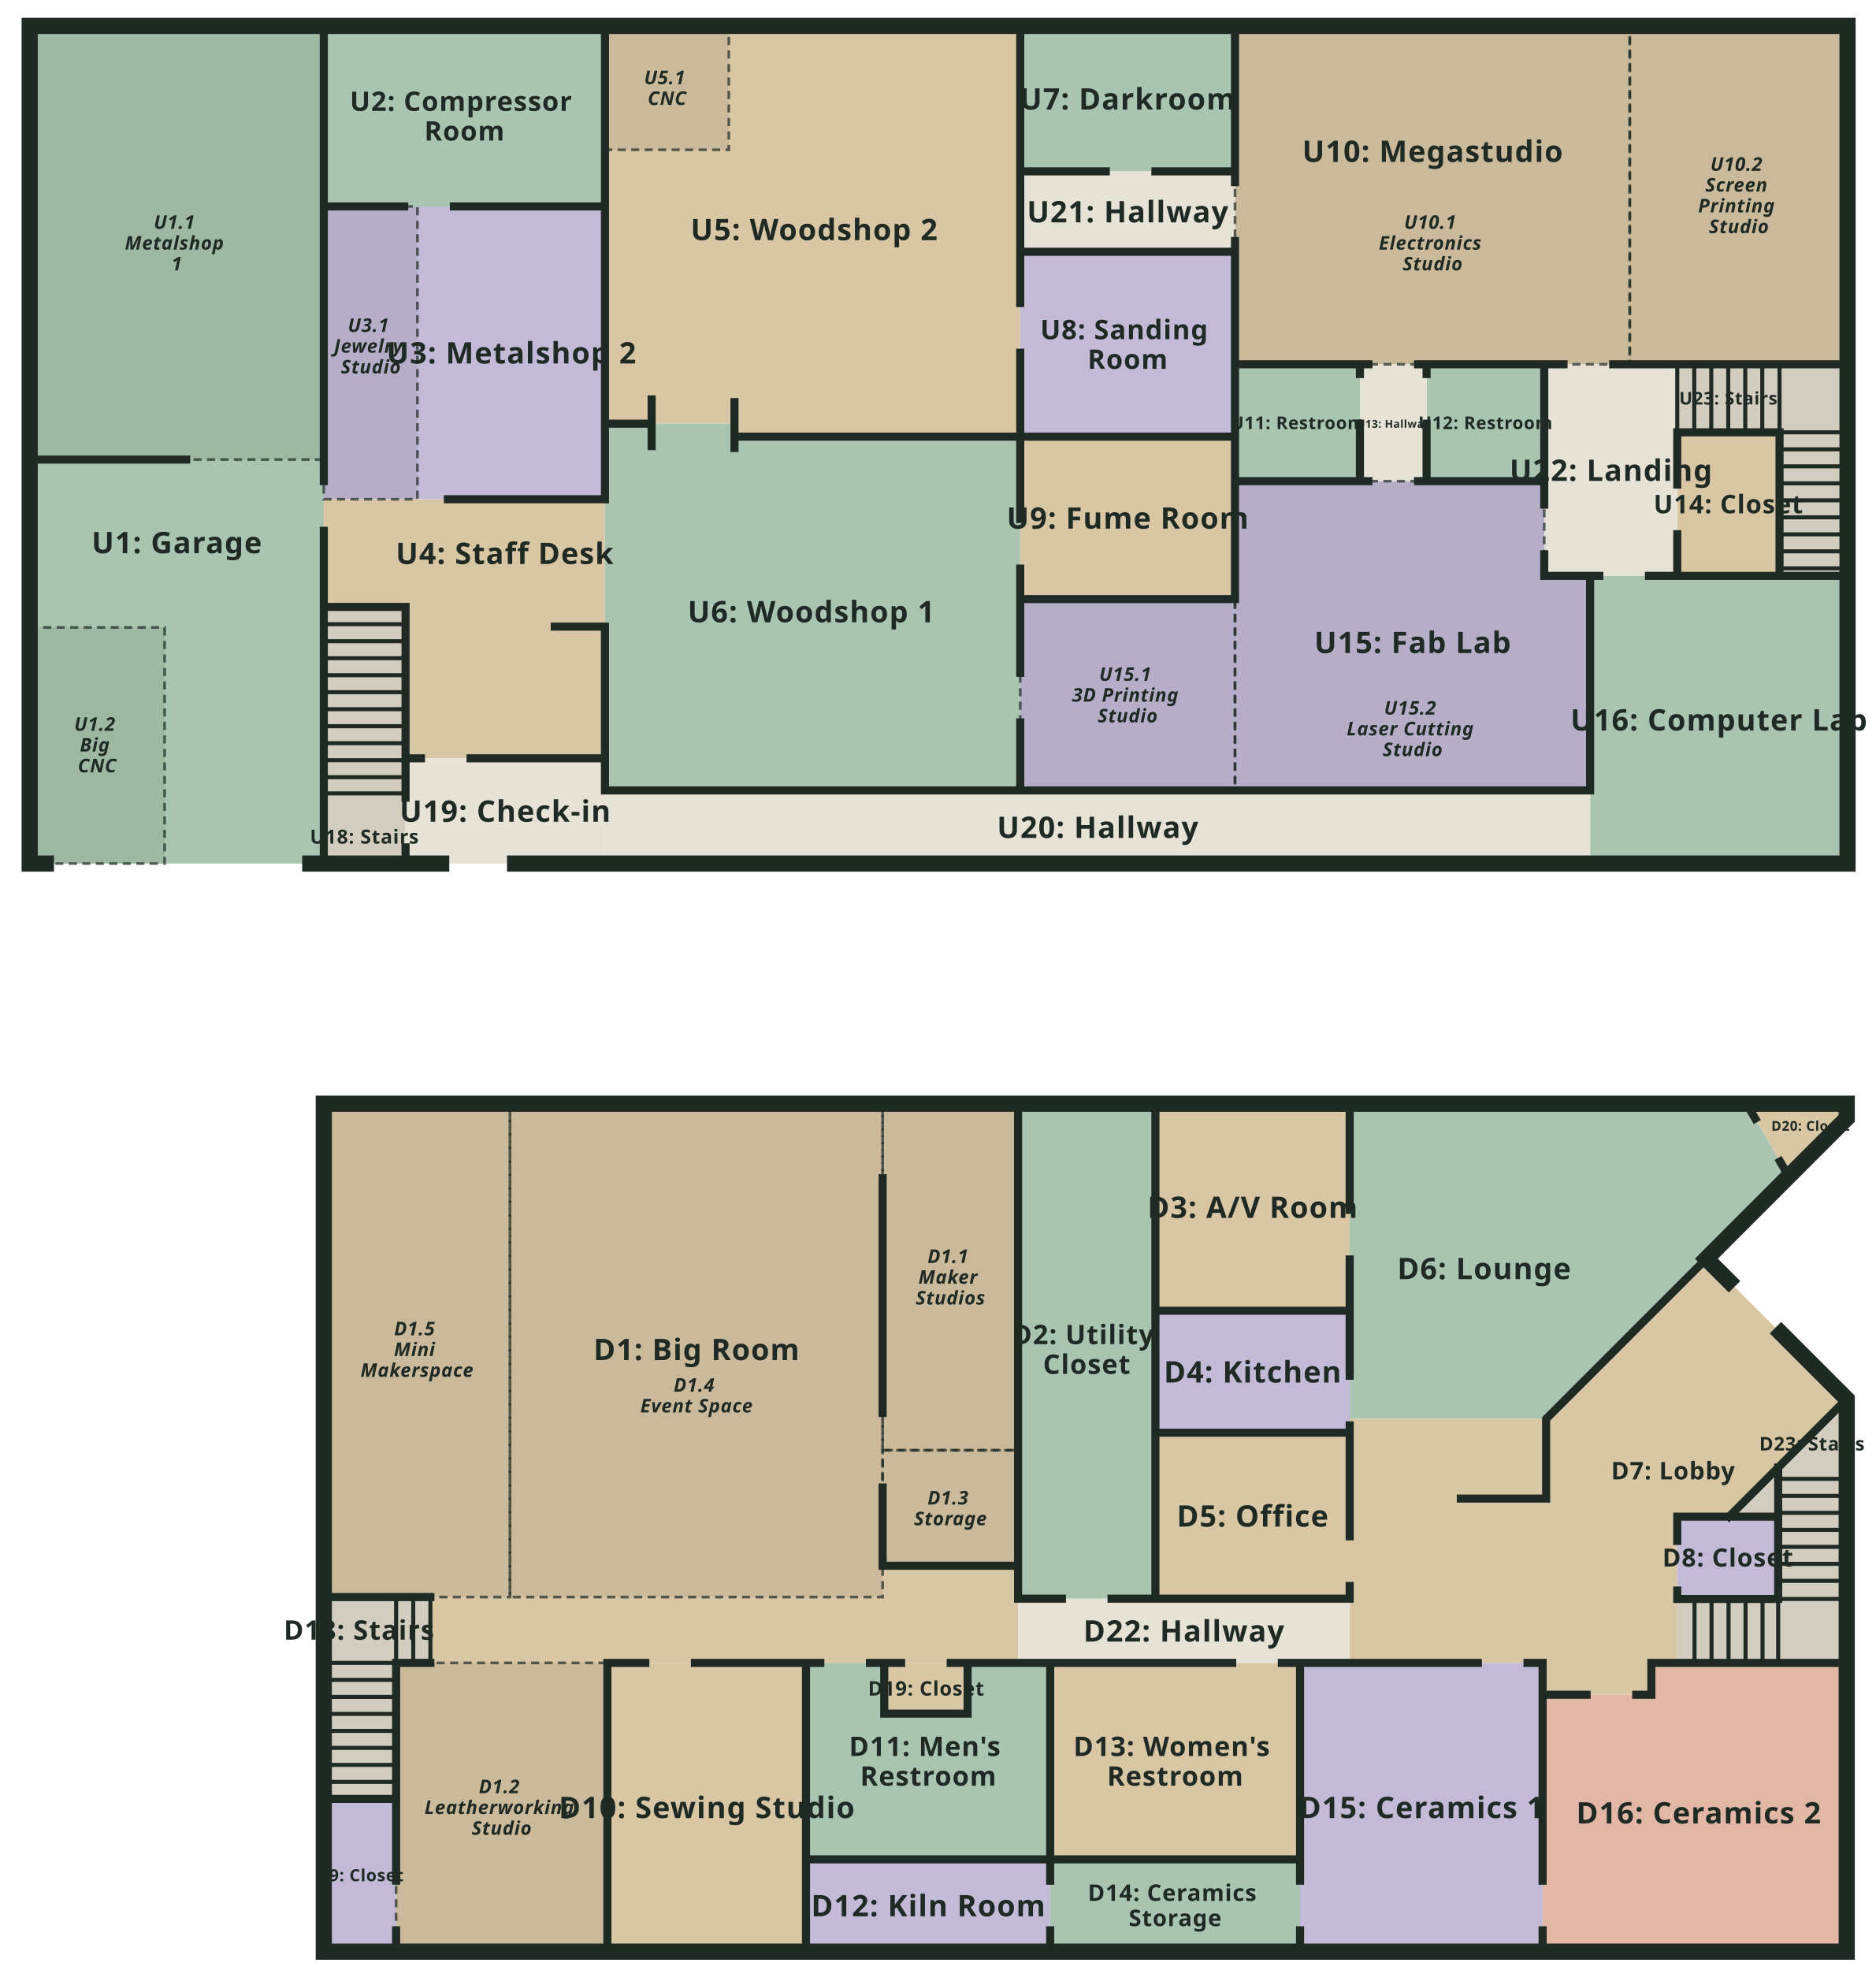
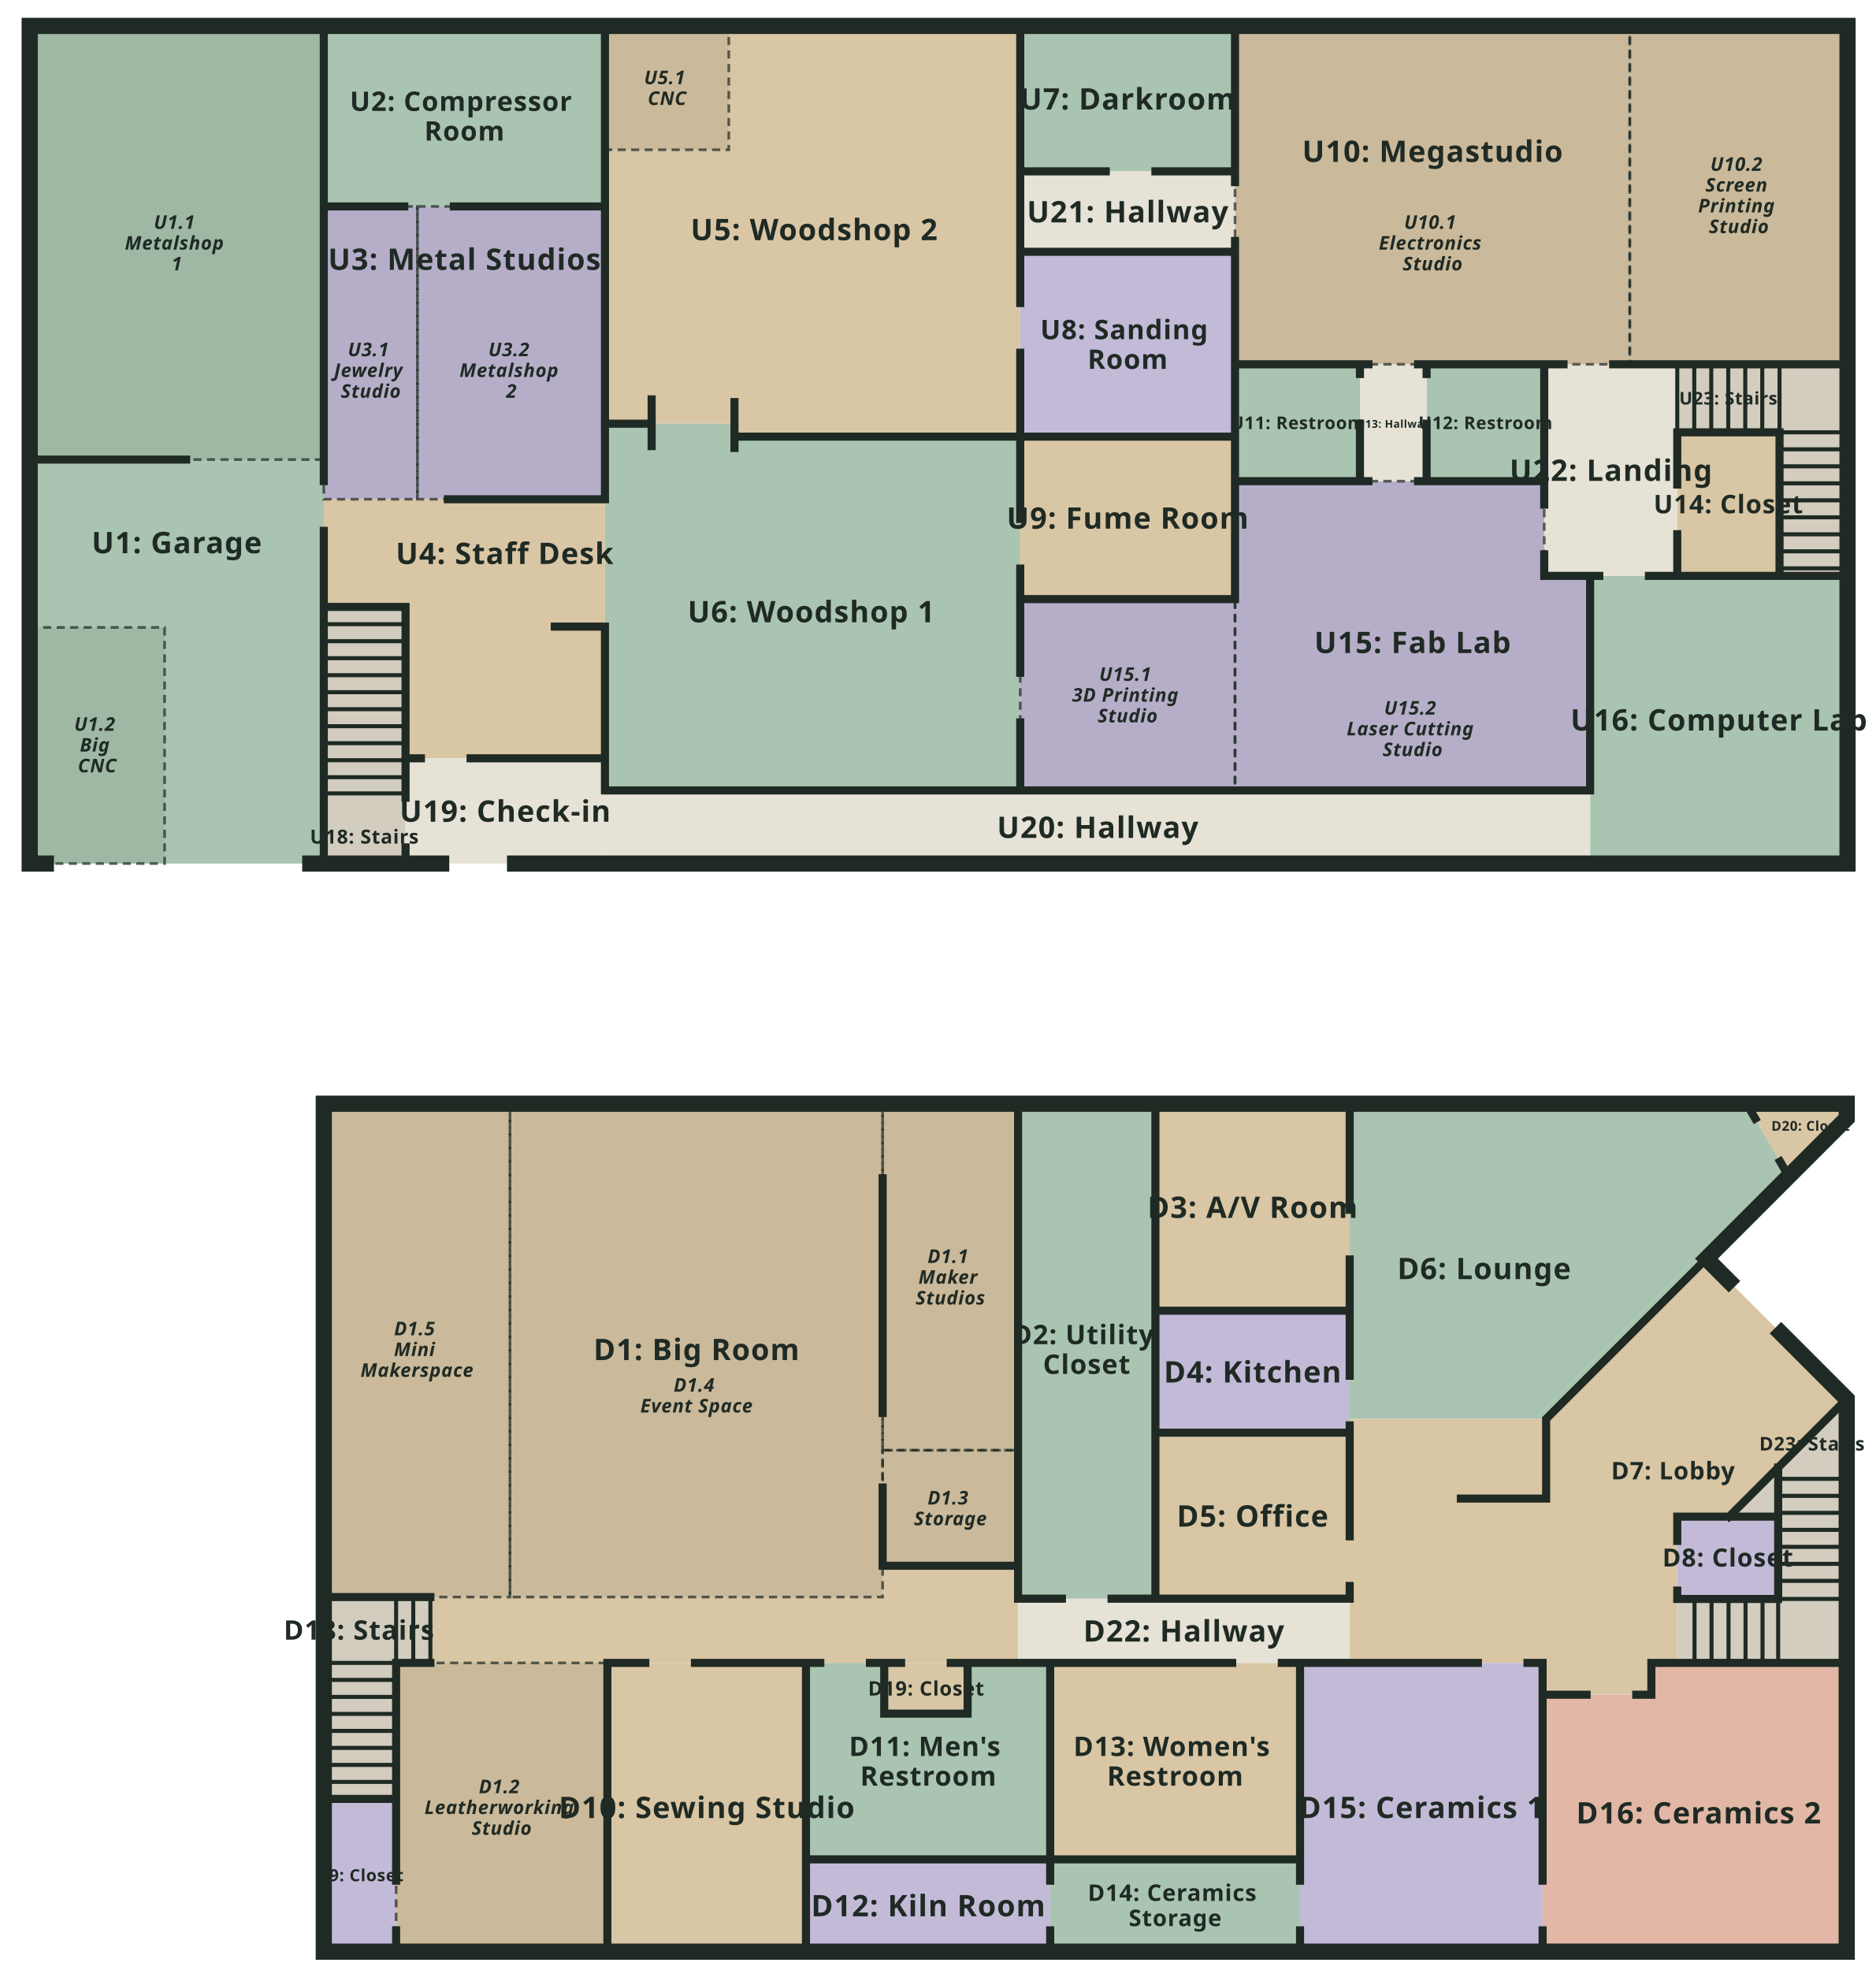
<svg xmlns="http://www.w3.org/2000/svg" viewBox="170 20 695 730">
  <g id="upstairs">
    <g id="up-rooms" stroke="none" fill-rule="evenodd">
      <path id="room-U1" fill="#a9c4b0" d="M181 29.6 L290 29.6 L290 340 L181 340 Z" />
      <path id="room-U2" fill="#a9c4b0" d="M290 29.6 L394.2 29.6 L394.2 96.5 L290 96.5 Z" />
      <path id="room-U3" fill="#c3bad8" d="M290 96.5 L394.2 96.5 L394.2 205 L290 205 Z" />
      <path id="room-U4" fill="#d9c6a5" d="M290 205 L394.2 205 L394.2 301 L320.3 301 L320.3 244.9 L290 244.9 Z" />
      <path id="room-U5" fill="#d9c6a5" d="M394.2 29.6 L548.1 29.6 L548.1 181.8 L442.2 181.8 L442.2 177 L394.2 177 Z" />
      <path id="room-U6" fill="#a9c4b0" d="M394.2 177 L442.2 177 L442.2 181.8 L548.1 181.8 L548.1 312.9 L394.2 312.9 Z" />
      <path id="room-U7" fill="#a9c4b0" d="M548.1 29.6 L627.7 29.6 L627.7 83.5 L548.1 83.5 Z" />
      <path id="room-U8" fill="#c3bad8" d="M548.1 113.3 L627.7 113.3 L627.7 181.8 L548.1 181.8 Z" />
      <path id="room-U9" fill="#d9c6a5" d="M548.1 181.8 L627.7 181.8 L627.7 242 L548.1 242 Z" />
      <path id="room-U15" fill="#c3bad8" d="M627.7 198.3 L742.3 198.3 L742.3 233.4 L759.3 233.4 L759.3 312.9 L548.1 312.9 L548.1 242 L627.7 242 Z" />
      <path id="room-U10" fill="#d9c6a5" d="M627.7 29.6 L854.7 29.6 L854.7 155 L627.7 155 Z" />
      <path id="room-U11" fill="#a9c4b0" d="M627.7 155 L674 155 L674 198.3 L627.7 198.3 Z" />
      <path id="room-U12" fill="#a9c4b0" d="M698.7 155 L742.3 155 L742.3 198.3 L698.7 198.3 Z" />
      <path id="room-U14" fill="#d9c6a5" d="M791.6 180.2 L829.5 180.2 L829.5 233.4 L791.6 233.4 Z" />
      <path id="room-U16" fill="#a9c4b0" d="M759.3 233.4 L854.7 233.4 L854.7 340 L759.3 340 Z" />
      <path id="room-U18" fill="#d2cdbf" d="M290 244.9 L320.3 244.9 L320.3 340 L290 340 Z" />
      <path id="room-U19" fill="#e6e2d6" d="M320.3 301 L394.2 301 L394.2 340 L320.3 340 Z" />
      <path id="room-U20" fill="#e6e2d6" d="M394.2 312.9 L759.3 312.9 L759.3 340 L394.2 340 Z" />
      <path id="room-U21" fill="#e6e2d6" d="M548.1 83.5 L627.7 83.5 L627.7 113.3 L548.1 113.3 Z" />
      <path id="room-U13" fill="#e6e2d6" d="M674 155 L698.7 155 L698.7 198.3 L674 198.3 Z" />
      <path id="room-U22" fill="#e6e2d6" d="M742.3 155 L791.6 155 L791.6 233.4 L742.3 233.4 Z" />
      <path id="room-U23" fill="#d2cdbf" d="M791.6 155 L854.7 155 L854.7 233.4 L829.5 233.4 L829.5 180.2 L791.6 180.2 Z" />
    </g>
    <g id="up-zones" fill="#1f2a24" fill-opacity="0.08" stroke="#1f2a24" stroke-width="1" stroke-dasharray="3 2" stroke-opacity="0.7">
      <path id="zone-U1.1" data-room="U1" d="M181 29.6 L290 29.6 L290 190.3 L181 190.3 Z" />
      <path id="zone-U1.2" data-room="U1" d="M181 252.5 L231 252.5 L231 340 L181 340 Z" />
      <path id="zone-U5.1" data-room="U5" d="M394.2 29.6 L440.1 29.6 L440.1 75.5 L394.2 75.5 Z" />
      <path id="zone-U10.1" data-room="U10" d="M627.7 29.6 L774 29.6 L774 155 L627.7 155 Z" />
      <path id="zone-U10.2" data-room="U10" d="M774 29.6 L854.7 29.6 L854.7 155 L774 155 Z" />
      <path id="zone-U15.1" data-room="U15" d="M548.1 242 L627.7 242 L627.7 312.9 L548.1 312.9 Z" />
      <path id="zone-U15.2" data-room="U15" d="M627.7 198.3 L742.3 198.3 L742.3 233.4 L759.3 233.4 L759.3 312.9 L627.7 312.9 Z" />
      <path id="zone-U3.1" data-room="U3" d="M290 96.5 L324.7 96.5 L324.7 205 L290 205 Z" />
+       <path id="zone-U3.2" data-room="U3" d="M324.7 96.5 L394.2 96.5 L394.2 205 L324.7 205 Z" />
    </g>
    <g id="up-walls" fill="none" stroke="#1f2a24" stroke-linecap="square">
      <path id="up-exterior" stroke-width="6" d="M333.5 340 H285 M187 340 H181 V29.6 H854.7 V340 H360.9" />
      <path id="up-interior" stroke-width="3" d="M181 190.3 H239 M290 29.6 V198.3 M290 216.7 V340 M290 244.9 H320.3 V315.6 M320.3 334 V340 M290 96.5 H319.8 M338.2 96.5 H394.2 M394.2 29.6 V205 H336 M375.6 252.2 H394.2 V312.9 M320.3 301 H326 M344.4 301 H394.2 M394.2 312.9 H759.3 M442.2 181.8 H627.7 M442.2 169 V186 M394.2 177 H411.5 M411.5 168 V185.3 M548.1 29.6 V132.3 M548.1 150.7 V212.3 M548.1 230.7 V269.3 M548.1 287.7 V312.9 M548.1 83.5 H579.8 M598.2 83.5 H627.7 M627.7 29.6 V87.5 M627.7 109.3 V242 M548.1 113.3 H627.7 M548.1 242 H627.7 M627.7 155 H677.15 M627.7 198.3 H677.15 M674 155 V158.6 M674 177 V198.3 M695.55 155 H749.45 M742.3 155 V207 M695.55 198.3 H742.3 M698.7 155 V158.6 M698.7 177 V198.3 M742.3 225.4 V233.4 H762.7 M759.3 233.4 V312.9 M767.85 155 H854.7 M791.6 180.2 V199.55 M791.6 217.95 V233.4 M791.6 180.2 H829.5 V233.4 M781.1 233.4 H854.7" />
      <path id="up-stairs" stroke-width="1.5" d="M290 245 H320.3 V314 H290 Z M290 251.3 H320.3 M290 257.6 H320.3 M290 263.9 H320.3 M290 270.2 H320.3 M290 276.5 H320.3 M290 282.8 H320.3 M290 289.1 H320.3 M290 295.4 H320.3 M290 301.7 H320.3 M290 308 H320.3 M791.6 155 H829.5 V180.2 H791.6 Z M797.9 155 V180.2 M804.2 155 V180.2 M810.5 155 V180.2 M816.8 155 V180.2 M823.1 155 V180.2 M829.5 180.2 H854.7 V233.4 H829.5 Z M829.5 186.5 H854.7 M829.5 192.8 H854.7 M829.5 199.1 H854.7 M829.5 205.4 H854.7 M829.5 211.7 H854.7 M829.5 218 H854.7 M829.5 224.3 H854.7 M829.5 230.6 H854.7" />
    </g>
    <g id="up-room-labels" stroke="none" fill="#1f2a24" font-family="'Archivo Narrow', sans-serif" font-weight="600" text-anchor="middle" letter-spacing="0.03em" style="text-transform:uppercase">
      <text id="label-U1" x="235.5" y="225" font-size="11">
        <tspan x="235.5" dy="0">U1: Garage</tspan>
      </text>
      <text id="label-U2" x="342.1" y="61.1" font-size="10">
        <tspan x="342.1" dy="0">U2: Compressor</tspan>
        <tspan x="342.1" dy="11.00">Room</tspan>
      </text>
-       <text id="label-U3" x="359.5" y="154.7" font-size="11">
-         <tspan x="359.5" dy="0">U3: Metalshop 2</tspan>
+       <text id="label-U3" x="342.1" y="120" font-size="11">
+         <tspan x="342.1" dy="0">U3: Metal Studios</tspan>
      </text>
      <text id="label-U4" x="357" y="229.0" font-size="11">
        <tspan x="357" dy="0">U4: Staff Desk</tspan>
      </text>
      <text id="label-U5" x="471.7" y="109.0" font-size="11">
        <tspan x="471.7" dy="0">U5: Woodshop 2</tspan>
      </text>
      <text id="label-U6" x="470.6" y="250.6" font-size="11">
        <tspan x="470.6" dy="0">U6: Woodshop 1</tspan>
      </text>
      <text id="label-U7" x="587.9" y="60.6" font-size="11">
        <tspan x="587.9" dy="0">U7: Darkroom</tspan>
      </text>
      <text id="label-U8" x="587.9" y="145.7" font-size="10">
        <tspan x="587.9" dy="0">U8: Sanding</tspan>
        <tspan x="587.9" dy="11.00">Room</tspan>
      </text>
      <text id="label-U9" x="587.9" y="215.9" font-size="11">
        <tspan x="587.9" dy="0">U9: Fume Room</tspan>
      </text>
      <text id="label-U15" x="693.5" y="262" font-size="11">
        <tspan x="693.5" dy="0">U15: Fab Lab</tspan>
      </text>
      <text id="label-U10" x="700.9" y="80" font-size="11">
        <tspan x="700.9" dy="0">U10: Megastudio</tspan>
      </text>
      <text id="label-U11" x="650.9" y="179.0" font-size="6.5">
        <tspan x="650.9" dy="0">U11: Restroom</tspan>
      </text>
      <text id="label-U12" x="720.5" y="179.0" font-size="6.5">
        <tspan x="720.5" dy="0">U12: Restroom</tspan>
      </text>
      <text id="label-U14" x="810.5" y="210.2" font-size="9.5">
        <tspan x="810.5" dy="0">U14: Closet</tspan>
      </text>
      <text id="label-U16" x="807" y="290.7" font-size="11">
        <tspan x="807" dy="0">U16: Computer Lab</tspan>
      </text>
      <text id="label-U18" x="305" y="332.6" font-size="7.2">
        <tspan x="305" dy="0">U18: Stairs</tspan>
      </text>
      <text id="label-U19" x="357.2" y="324.5" font-size="11">
        <tspan x="357.2" dy="0">U19: Check-in</tspan>
      </text>
      <text id="label-U20" x="576.8" y="330.5" font-size="11">
        <tspan x="576.8" dy="0">U20: Hallway</tspan>
      </text>
      <text id="label-U21" x="587.9" y="102.4" font-size="11">
        <tspan x="587.9" dy="0">U21: Hallway</tspan>
      </text>
      <text id="label-U22" x="767" y="198.2" font-size="11">
        <tspan x="767" dy="0">U22: Landing</tspan>
      </text>
      <text id="label-U23" x="810.5" y="169.9" font-size="6.5">
        <tspan x="810.5" dy="0">U23: Stairs</tspan>
      </text>
      <text id="label-U13" x="686.4" y="178.5" font-size="4">
        <tspan x="686.4" dy="0">U13: Hallway</tspan>
      </text>
    </g>
    <g id="up-zone-labels" stroke="none" fill="#1f2a24" font-family="'Archivo Narrow', sans-serif" font-weight="600" font-style="italic" text-anchor="middle" letter-spacing="0.03em" style="text-transform:uppercase">
      <text id="zlabel-U1.1" x="235.5" y="104.8" font-size="7">
        <tspan x="235.5" dy="0">U1.1</tspan>
        <tspan x="235.5" dy="7.70">Metalshop</tspan>
        <tspan x="235.5" dy="7.70">1</tspan>
      </text>
      <text id="zlabel-U1.2" x="206" y="290.8" font-size="7">
        <tspan x="206" dy="0">U1.2</tspan>
        <tspan x="206" dy="7.7">Big</tspan>
        <tspan x="206" dy="7.7">CNC</tspan>
      </text>
      <text id="zlabel-U5.1" x="417.2" y="51.2" font-size="7">
        <tspan x="417.2" dy="0">U5.1</tspan>
        <tspan x="417.2" dy="7.7">CNC</tspan>
      </text>
      <text id="zlabel-U10.1" x="700.9" y="104.8" font-size="7">
        <tspan x="700.9" dy="0">U10.1</tspan>
        <tspan x="700.9" dy="7.7">Electronics</tspan>
        <tspan x="700.9" dy="7.7">Studio</tspan>
      </text>
      <text id="zlabel-U10.2" x="814.4" y="83.3" font-size="7">
        <tspan x="814.4" dy="0">U10.2</tspan>
        <tspan x="814.4" dy="7.7">Screen</tspan>
        <tspan x="814.4" dy="7.7">Printing</tspan>
        <tspan x="814.4" dy="7.7">Studio</tspan>
      </text>
      <text id="zlabel-U15.1" x="587.9" y="272.3" font-size="7">
        <tspan x="587.9" dy="0">U15.1</tspan>
        <tspan x="587.9" dy="7.7">3D Printing</tspan>
        <tspan x="587.9" dy="7.7">Studio</tspan>
      </text>
      <text id="zlabel-U15.2" x="693.5" y="284.8" font-size="7">
        <tspan x="693.5" dy="0">U15.2</tspan>
        <tspan x="693.5" dy="7.7">Laser Cutting</tspan>
        <tspan x="693.5" dy="7.7">Studio</tspan>
      </text>
-       <text id="zlabel-U3.1" x="307.4" y="143" font-size="7">
+       <text id="zlabel-U3.1" x="307.4" y="152" font-size="7">
        <tspan x="307.4" dy="0">U3.1</tspan>
        <tspan x="307.4" dy="7.70">Jewelry</tspan>
        <tspan x="307.4" dy="7.70">Studio</tspan>
+       </text>
+       <text id="zlabel-U3.2" x="359.5" y="152" font-size="7">
+         <tspan x="359.5" dy="0">U3.2</tspan>
+         <tspan x="359.5" dy="7.70">Metalshop</tspan>
+         <tspan x="359.5" dy="7.70">2</tspan>
      </text>
    </g>
  </g>
  <g id="downstairs" transform="translate(0 50)">
    <g id="down-rooms" stroke="none" fill-rule="evenodd">
      <path id="room-D1" fill="#d9c6a5" d="M290 379 L547.3 379 L547.3 586.2 L395.1 586.2 L395.1 693.2 L316.8 693.2 L316.8 586.2 L329.5 586.2 L329.5 562.4 L290 562.4 Z" />
      <path id="room-D2" fill="#a9c4b0" d="M547.3 379 L598.2 379 L598.2 562.4 L547.3 562.4 Z" />
      <path id="room-D3" fill="#d9c6a5" d="M598.2 379 L670.2 379 L670.2 455.7 L598.2 455.7 Z" />
      <path id="room-D4" fill="#c3bad8" d="M598.2 455.7 L670.2 455.7 L670.2 500.9 L598.2 500.9 Z" />
      <path id="room-D5" fill="#d9c6a5" d="M598.2 500.9 L670.2 500.9 L670.2 562.4 L598.2 562.4 Z" />
      <path id="room-D6" fill="#a9c4b0" d="M670.2 379 L817.3 379 L832.9 405.9 L802.4 436.4 L743 495.8 L670.2 495.8 Z" />
      <path id="room-D7" fill="#d9c6a5" d="M802.4 436.4 L854.4 488.4 L810.8 532 L791.6 532 L791.6 586.2 L782 586.2 L782 598 L741.7 598 L741.7 586.2 L670.2 586.2 L670.2 495.8 L743 495.8 Z" />
      <path id="room-D20" fill="#d9c6a5" d="M817.3 379 L854.4 379 L854.4 384.4 L832.9 405.9 Z" />
      <path id="room-D8" fill="#c3bad8" d="M791.6 532 L829 532 L829 562.5 L791.6 562.5 Z" />
      <path id="room-D9" fill="#c3bad8" d="M290 636.6 L316.8 636.6 L316.8 693.2 L290 693.2 Z" />
      <path id="room-D10" fill="#d9c6a5" d="M395.1 586.2 L468.7 586.2 L468.7 693.2 L395.1 693.2 Z" />
      <path id="room-D11" fill="#a9c4b0" d="M468.7 586.2 L497.7 586.2 L497.7 605 L528.6 605 L528.6 586.2 L559.2 586.2 L559.2 659 L468.7 659 Z" />
      <path id="room-D19" fill="#d9c6a5" d="M497.7 586.2 L528.6 586.2 L528.6 605 L497.7 605 Z" />
      <path id="room-D12" fill="#c3bad8" d="M468.7 659 L559.2 659 L559.2 693.2 L468.7 693.2 Z" />
      <path id="room-D13" fill="#d9c6a5" d="M559.2 586.2 L651.8 586.2 L651.8 659 L559.2 659 Z" />
      <path id="room-D14" fill="#a9c4b0" d="M559.2 659 L651.8 659 L651.8 693.2 L559.2 693.2 Z" />
      <path id="room-D15" fill="#c3bad8" d="M651.8 586.2 L741.7 586.2 L741.7 693.2 L651.8 693.2 Z" />
      <path id="room-D16" fill="#e2b7a6" d="M741.7 598 L782 598 L782 586.2 L854.4 586.2 L854.4 693.2 L741.7 693.2 Z" />
      <path id="room-D18" fill="#d2cdbf" d="M290 561.8 L329.5 561.8 L329.5 586.2 L316.8 586.2 L316.8 636.6 L290 636.6 Z" />
      <path id="room-D22" fill="#e6e2d6" d="M547.3 562.4 L670.2 562.4 L670.2 586.2 L547.3 586.2 Z" />
      <path id="room-D23" fill="#d2cdbf" d="M810.8 532 L854.4 488.4 L854.4 586.2 L791.6 586.2 L791.6 562.5 L829 562.5 L829 532 Z" />
    </g>
    <g id="down-zones" fill="#1f2a24" fill-opacity="0.08" stroke="#1f2a24" stroke-width="1" stroke-dasharray="3 2" stroke-opacity="0.7">
      <path id="zone-D1.1" data-room="D1" d="M497.1 379 L547.3 379 L547.3 507.4 L497.1 507.4 Z" />
      <path id="zone-D1.3" data-room="D1" d="M497.1 507.4 L547.3 507.4 L547.3 550.2 L497.1 550.2 Z" />
      <path id="zone-D1.2" data-room="D1" d="M316.8 586.2 L395.1 586.2 L395.1 693.2 L316.8 693.2 Z" />
      <path id="zone-D1.4" data-room="D1" d="M359 379 L497.1 379 L497.1 561.8 L359 561.8 Z" />
      <path id="zone-D1.5" data-room="D1" d="M290 379 L359 379 L359 561.8 L290 561.8 Z" />
    </g>
    <g id="down-walls" fill="none" stroke="#1f2a24" stroke-linecap="square">
      <path id="down-exterior" stroke-width="6" d="M290 379 H854.4 V384.4 L802.4 436.4 L810.7 444.7 M830.1 464.1 L854.4 488.4 V693.2 H290 V379" />
      <path id="down-interior" stroke-width="3" d="M547.3 379 V562.4 H563.55 M497.1 406.6 V493.6 M497.1 521.2 V550.2 H547.3 M581.95 562.4 H670.2 M598.2 379 V562.4 M598.2 455.7 H670.2 M598.2 500.9 H670.2 M670.2 379 V418.3 M670.2 436.7 V479.8 M670.2 498.2 V539.3 M670.2 557.7 V562.4 M290 561.8 H329.5 M290 636.6 H316.8 M316.8 586.2 H329.5 M395.1 586.2 H409.15 M427.55 586.2 H474 M492.4 586.2 H503.95 M497.7 586.2 V605 H528.6 V586.2 M522.35 586.2 H626.65 M645.05 586.2 H717.7 M736.1 586.2 H741.7 M741.7 598 H758 M776.4 598 H782 V586.2 H854.4 M316.8 586.2 V666.9 M316.8 685.3 V693.2 M395.1 586.2 V693.2 M468.7 586.2 V693.2 M559.2 586.2 V666.9 M559.2 685.3 V693.2 M468.7 659 H651.8 M651.8 586.2 V666.9 M651.8 685.3 V693.2 M741.7 586.2 V666.9 M741.7 685.3 V693.2 M802.4 436.4 L743 495.8 V525.3 H711.4 M817.3 379 L820.5 384.5 M829.7 400.4 L832.9 405.9 M854.4 488.4 L810.8 532 M791.6 541 V532 H827.6 M791.6 559.4 V562.5 M791.6 562.5 H829 M829 513.8 V562.5" />
      <path id="down-stairs" stroke-width="1.5" d="M290 586.2 H316.8 V636.6 H290 Z M290 592.5 H316.8 M290 598.8 H316.8 M290 605.1 H316.8 M290 611.4 H316.8 M290 617.7 H316.8 M290 624 H316.8 M290 630.3 H316.8 M316.8 561.8 H329.5 V586.2 H316.8 Z M323.15 561.8 V586.2 M829 518 H854.4 V562.5 H829 Z M829 524.3 H854.4 M829 530.6 H854.4 M829 536.9 H854.4 M829 543.2 H854.4 M829 549.5 H854.4 M829 555.8 H854.4 M798 562.5 H829 V586.2 H798 Z M804.3 562.5 V586.2 M810.6 562.5 V586.2 M816.9 562.5 V586.2 M823.2 562.5 V586.2" />
    </g>
    <g id="down-room-labels" stroke="none" fill="#1f2a24" font-family="'Archivo Narrow', sans-serif" font-weight="600" text-anchor="middle" letter-spacing="0.03em" style="text-transform:uppercase">
      <text id="label-D1" x="428.1" y="474.0" font-size="11">
        <tspan x="428.1" dy="0">D1: Big Room</tspan>
      </text>
      <text id="label-D2" x="572.7" y="468.1" font-size="10">
        <tspan x="572.7" dy="0">D2: Utility</tspan>
        <tspan x="572.7" dy="11.00">Closet</tspan>
      </text>
      <text id="label-D3" x="634.2" y="421.3" font-size="11">
        <tspan x="634.2" dy="0">D3: A/V Room</tspan>
      </text>
      <text id="label-D4" x="634.2" y="482.3" font-size="11">
        <tspan x="634.2" dy="0">D4: Kitchen</tspan>
      </text>
      <text id="label-D5" x="634.2" y="535.7" font-size="11">
        <tspan x="634.2" dy="0">D5: Office</tspan>
      </text>
      <text id="label-D6" x="720" y="444.0" font-size="11">
        <tspan x="720" dy="0">D6: Lounge</tspan>
      </text>
      <text id="label-D8" x="810.3" y="550.5" font-size="9.3">
        <tspan x="810.3" dy="0">D8: Closet</tspan>
      </text>
      <text id="label-D9" x="303.4" y="667.1" font-size="6.2">
        <tspan x="303.4" dy="0">D9: Closet</tspan>
      </text>
      <text id="label-D10" x="431.9" y="643.7" font-size="11">
        <tspan x="431.9" dy="0">D10: Sewing Studio</tspan>
      </text>
      <text id="label-D11" x="514" y="620.7" font-size="10">
        <tspan x="514" dy="0">D11: Men's</tspan>
        <tspan x="514" dy="11.00">Restroom</tspan>
      </text>
      <text id="label-D19" x="513.2" y="598.3" font-size="7.4">
        <tspan x="513.2" dy="0">D19: Closet</tspan>
      </text>
      <text id="label-D12" x="514" y="680.1" font-size="11">
        <tspan x="514" dy="0">D12: Kiln Room</tspan>
      </text>
      <text id="label-D13" x="605.5" y="620.7" font-size="10">
        <tspan x="605.5" dy="0">D13: Women's</tspan>
        <tspan x="605.5" dy="11.00">Restroom</tspan>
      </text>
      <text id="label-D14" x="605.5" y="674.4" font-size="8.5">
        <tspan x="605.5" dy="0">D14: Ceramics</tspan>
        <tspan x="605.5" dy="9.35">Storage</tspan>
      </text>
      <text id="label-D15" x="696.8" y="643.7" font-size="11">
        <tspan x="696.8" dy="0">D15: Ceramics 1</tspan>
      </text>
      <text id="label-D16" x="799.5" y="645.7" font-size="11">
        <tspan x="799.5" dy="0">D16: Ceramics 2</tspan>
      </text>
      <text id="label-D18" x="303" y="577.6" font-size="10">
        <tspan x="303" dy="0">D18: Stairs</tspan>
      </text>
      <text id="label-D22" x="608.7" y="578.3" font-size="11">
        <tspan x="608.7" dy="0">D22: Hallway</tspan>
      </text>
      <text id="label-D23" x="841.5" y="507.5" font-size="7">
        <tspan x="841.5" dy="0">D23: Stairs</tspan>
      </text>
      <text id="label-D20" x="841" y="389" font-size="5">
        <tspan x="841" dy="0">D20: Closet</tspan>
      </text>
      <text id="label-D7" x="790" y="518.2" font-size="9">
        <tspan x="790" dy="0">D7: Lobby</tspan>
      </text>
    </g>
    <g id="down-zone-labels" stroke="none" fill="#1f2a24" font-family="'Archivo Narrow', sans-serif" font-weight="600" font-style="italic" text-anchor="middle" letter-spacing="0.03em" style="text-transform:uppercase">
      <text id="zlabel-D1.1" x="522.2" y="438.0" font-size="7">
        <tspan x="522.2" dy="0">D1.1</tspan>
        <tspan x="522.2" dy="7.70">Maker</tspan>
        <tspan x="522.2" dy="7.70">Studios</tspan>
      </text>
      <text id="zlabel-D1.3" x="522.2" y="527.5" font-size="7">
        <tspan x="522.2" dy="0">D1.3</tspan>
        <tspan x="522.2" dy="7.70">Storage</tspan>
      </text>
      <text id="zlabel-D1.2" x="355.9" y="634.5" font-size="7">
        <tspan x="355.9" dy="0">D1.2</tspan>
        <tspan x="355.9" dy="7.7">Leatherworking</tspan>
        <tspan x="355.9" dy="7.7">Studio</tspan>
      </text>
      <text id="zlabel-D1.4" x="428.1" y="485.7" font-size="7">
        <tspan x="428.1" dy="0">D1.4</tspan>
        <tspan x="428.1" dy="7.7">Event Space</tspan>
      </text>
      <text id="zlabel-D1.5" x="324.5" y="464.8" font-size="7">
        <tspan x="324.5" dy="0">D1.5</tspan>
        <tspan x="324.5" dy="7.7">Mini</tspan>
        <tspan x="324.5" dy="7.7">Makerspace</tspan>
      </text>
    </g>
  </g>
</svg>
